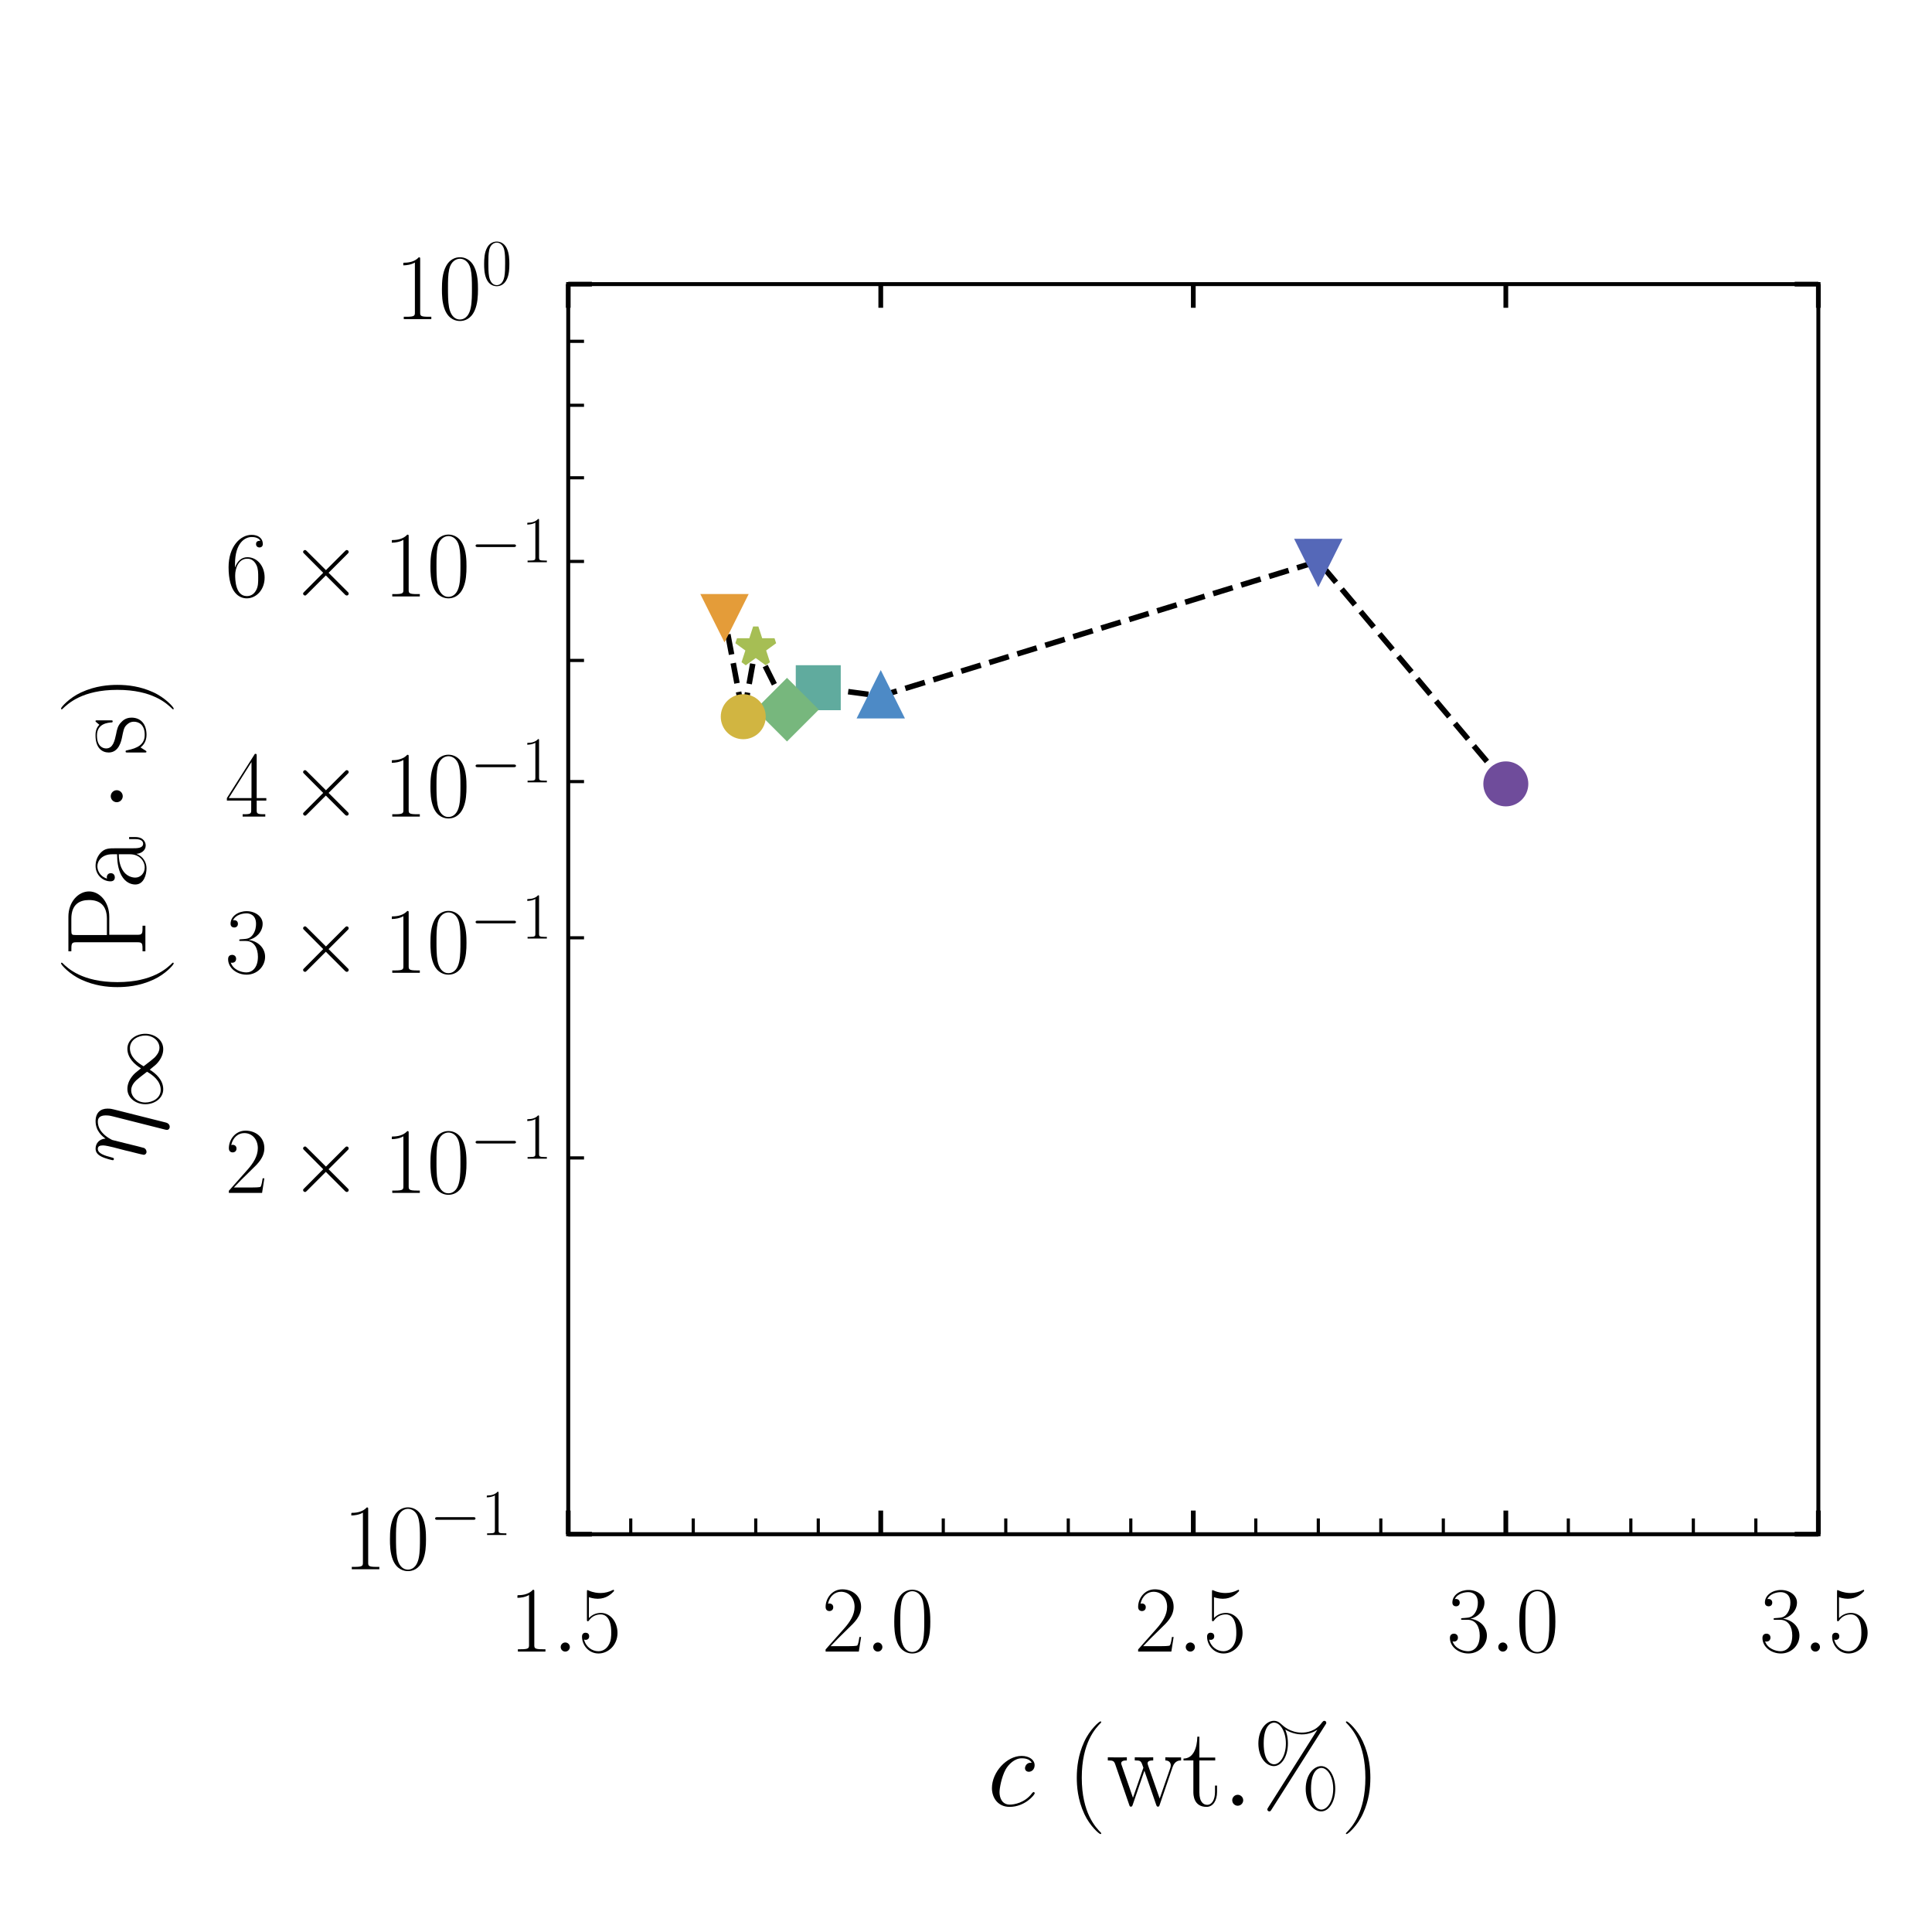
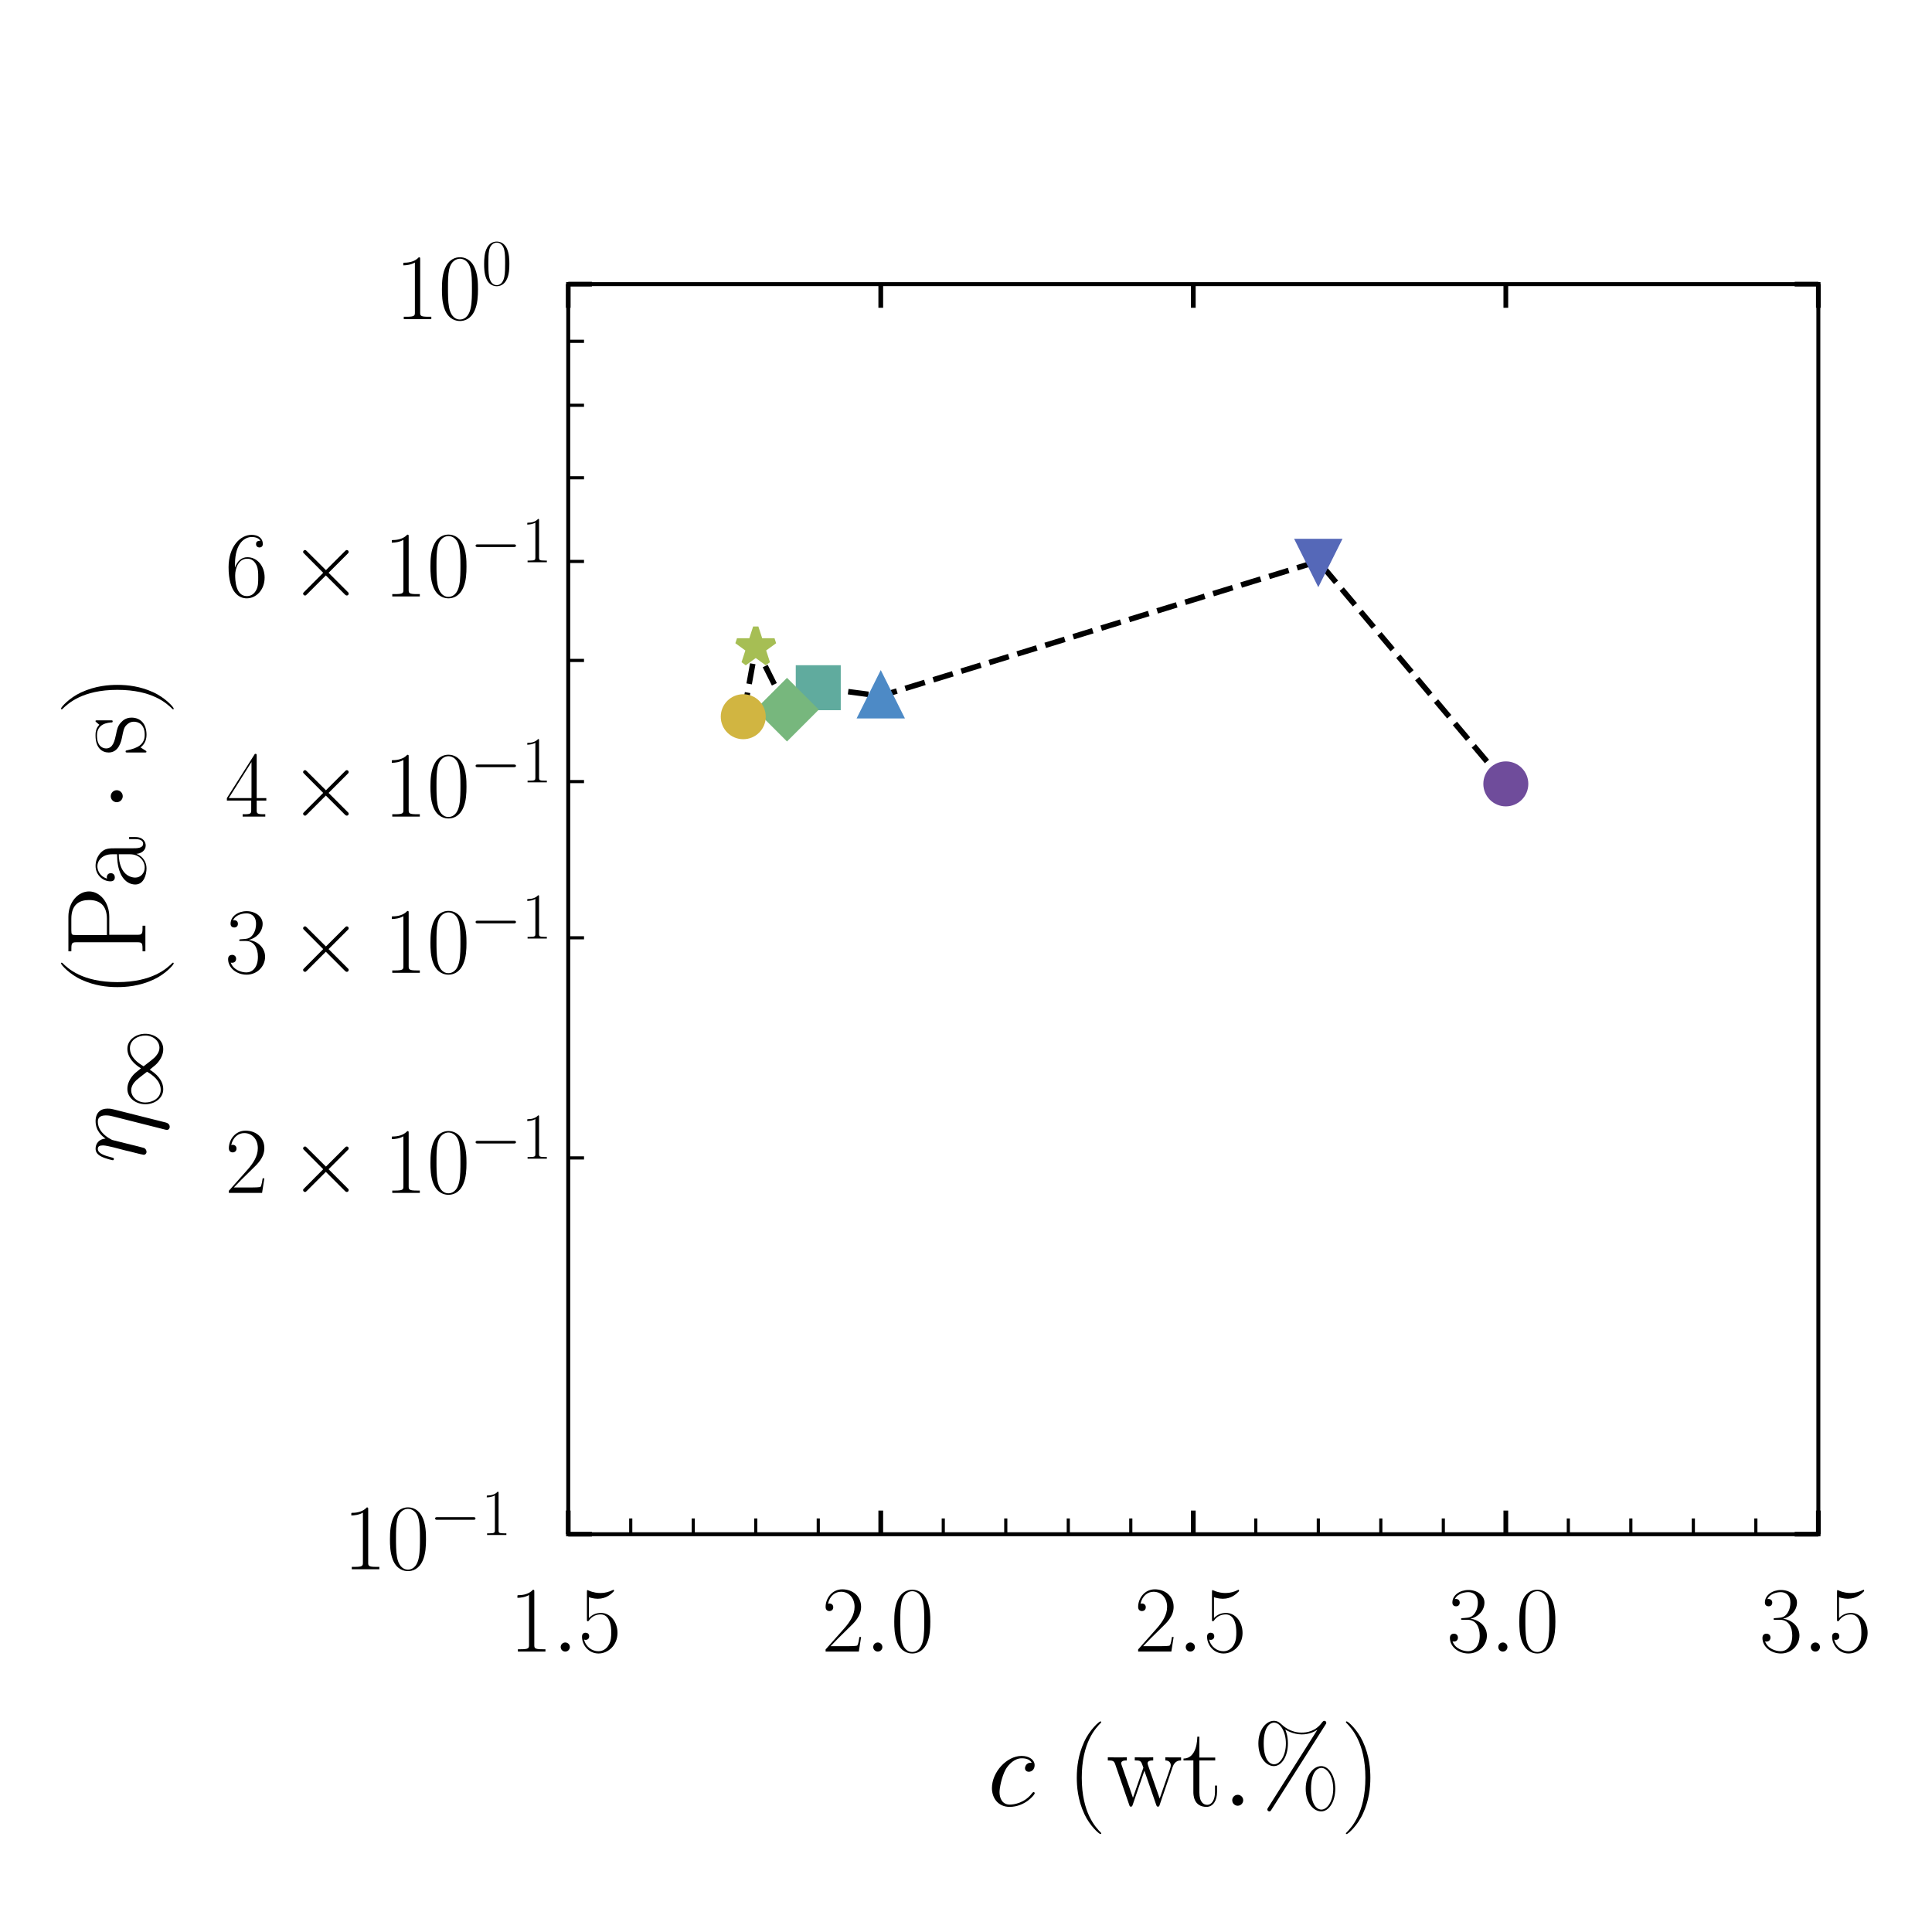
<svg xmlns="http://www.w3.org/2000/svg" xmlns:xlink="http://www.w3.org/1999/xlink" height="244.8pt" version="1.1" viewBox="0 0 244.8 244.8" width="244.8pt">
  <defs>
    <style type="text/css">*{stroke-linecap:butt;stroke-linejoin:round;}</style>
  </defs>
  <g id="figure_1">
    <g id="patch_1">
      <path d="M 0 244.8  L 244.8 244.8  L 244.8 0  L 0 0  z " style="fill:none;" />
    </g>
    <g id="axes_1">
      <g id="patch_2">
        <path d="M 72 194.4  L 230.4 194.4  L 230.4 36  L 72 36  z " style="fill:none;" />
      </g>
      <g id="matplotlib.axis_1">
        <g id="xtick_1">
          <g id="line2d_1">
            <defs>
-               <path d="M 0 0  L 0 -3  " id="me63e4dce7b" style="stroke:#000000;stroke-width:0.6;" />
-             </defs>
-             <g>
-               <use style="fill-opacity:0;stroke:#000000;stroke-width:0.6;" x="72" xlink:href="#me63e4dce7b" y="194.4" />
+               <path d="M 0 0  L 0 -3  " id="mcfb5dcccc9" style="stroke:#000000;stroke-width:0.6;" />
+             </defs>
+             <g>
+               <use style="fill-opacity:0;stroke:#000000;stroke-width:0.6;" x="72" xlink:href="#mcfb5dcccc9" y="194.4" />
            </g>
          </g>
          <g id="line2d_2">
            <defs>
-               <path d="M 0 0  L 0 3  " id="m5433d02af2" style="stroke:#000000;stroke-width:0.6;" />
-             </defs>
-             <g>
-               <use style="fill-opacity:0;stroke:#000000;stroke-width:0.6;" x="72" xlink:href="#m5433d02af2" y="36" />
+               <path d="M 0 0  L 0 3  " id="m61392badc8" style="stroke:#000000;stroke-width:0.6;" />
+             </defs>
+             <g>
+               <use style="fill-opacity:0;stroke:#000000;stroke-width:0.6;" x="72" xlink:href="#m61392badc8" y="36" />
            </g>
          </g>
          <g id="text_1">
            <g transform="translate(64.52118 209.2706)scale(0.12 -0.12)">
              <defs>
                <path d="M 1702 4058  C 1702 4192 1696 4192 1606 4192  C 1357 3916 979 3827 621 3827  C 602 3827 570 3827 563 3808  C 557 3795 557 3782 557 3648  C 755 3648 1088 3686 1344 3839  L 1344 461  C 1344 236 1331 160 781 160  L 589 160  L 589 0  C 896 0 1216 0 1523 0  C 1830 0 2150 0 2458 0  L 2458 160  L 2266 160  C 1715 160 1702 230 1702 458  L 1702 4058  z " id="CMR17-31" transform="scale(0.015625)" />
                <path d="M 1178 307  C 1178 492 1024 619 870 619  C 685 619 557 466 557 313  C 557 128 710 0 864 0  C 1050 0 1178 153 1178 307  z " id="CMMI12-3a" transform="scale(0.015625)" />
                <path d="M 730 3692  C 794 3666 1056 3584 1325 3584  C 1920 3584 2246 3911 2432 4100  C 2432 4157 2432 4192 2394 4192  C 2387 4192 2374 4192 2323 4163  C 2099 4058 1837 3973 1517 3973  C 1325 3973 1037 3999 723 4139  C 653 4171 640 4171 634 4171  C 602 4171 595 4164 595 4037  L 595 2203  C 595 2089 595 2057 659 2057  C 691 2057 704 2070 736 2114  C 941 2401 1222 2522 1542 2522  C 1766 2522 2246 2382 2246 1289  C 2246 1085 2246 715 2054 421  C 1894 159 1645 25 1370 25  C 947 25 518 320 403 814  C 429 807 480 795 506 795  C 589 795 749 840 749 1038  C 749 1210 627 1280 506 1280  C 358 1280 262 1190 262 1011  C 262 454 704 -128 1382 -128  C 2042 -128 2669 440 2669 1264  C 2669 2030 2170 2624 1549 2624  C 1222 2624 947 2503 730 2274  L 730 3692  z " id="CMR17-35" transform="scale(0.015625)" />
              </defs>
              <use transform="scale(0.996264)" xlink:href="#CMR17-31" />
              <use transform="translate(45.69048 0)scale(0.996264)" xlink:href="#CMMI12-3a" />
              <use transform="translate(72.78765 0)scale(0.996264)" xlink:href="#CMR17-35" />
            </g>
          </g>
        </g>
        <g id="xtick_2">
          <g id="line2d_3">
            <g>
-               <use style="fill-opacity:0;stroke:#000000;stroke-width:0.6;" x="111.6" xlink:href="#me63e4dce7b" y="194.4" />
+               <use style="fill-opacity:0;stroke:#000000;stroke-width:0.6;" x="111.6" xlink:href="#mcfb5dcccc9" y="194.4" />
            </g>
          </g>
          <g id="line2d_4">
            <g>
-               <use style="fill-opacity:0;stroke:#000000;stroke-width:0.6;" x="111.6" xlink:href="#m5433d02af2" y="36" />
+               <use style="fill-opacity:0;stroke:#000000;stroke-width:0.6;" x="111.6" xlink:href="#m61392badc8" y="36" />
            </g>
          </g>
          <g id="text_2">
            <g transform="translate(104.1212 209.2706)scale(0.12 -0.12)">
              <defs>
                <path d="M 2669 989  L 2554 989  C 2490 536 2438 459 2413 420  C 2381 369 1920 369 1830 369  L 602 369  C 832 619 1280 1072 1824 1597  C 2214 1967 2669 2402 2669 3035  C 2669 3790 2067 4224 1395 4224  C 691 4224 262 3604 262 3030  C 262 2780 448 2748 525 2748  C 589 2748 781 2787 781 3010  C 781 3207 614 3264 525 3264  C 486 3264 448 3258 422 3245  C 544 3790 915 4058 1306 4058  C 1862 4058 2227 3617 2227 3035  C 2227 2479 1901 2000 1536 1584  L 262 146  L 262 0  L 2515 0  L 2669 989  z " id="CMR17-32" transform="scale(0.015625)" />
                <path d="M 2688 2025  C 2688 2416 2682 3080 2413 3591  C 2176 4039 1798 4198 1466 4198  C 1158 4198 768 4058 525 3597  C 269 3118 243 2524 243 2025  C 243 1661 250 1106 448 619  C 723 -39 1216 -128 1466 -128  C 1760 -128 2208 -7 2470 600  C 2662 1042 2688 1559 2688 2025  z M 1466 -26  C 1056 -26 813 325 723 812  C 653 1188 653 1738 653 2096  C 653 2588 653 2997 736 3387  C 858 3929 1216 4096 1466 4096  C 1728 4096 2067 3923 2189 3400  C 2272 3036 2278 2607 2278 2096  C 2278 1680 2278 1169 2202 792  C 2067 95 1690 -26 1466 -26  z " id="CMR17-30" transform="scale(0.015625)" />
              </defs>
              <use transform="scale(0.996264)" xlink:href="#CMR17-32" />
              <use transform="translate(45.69048 0)scale(0.996264)" xlink:href="#CMMI12-3a" />
              <use transform="translate(72.78765 0)scale(0.996264)" xlink:href="#CMR17-30" />
            </g>
          </g>
        </g>
        <g id="xtick_3">
          <g id="line2d_5">
            <g>
-               <use style="fill-opacity:0;stroke:#000000;stroke-width:0.6;" x="151.2" xlink:href="#me63e4dce7b" y="194.4" />
+               <use style="fill-opacity:0;stroke:#000000;stroke-width:0.6;" x="151.2" xlink:href="#mcfb5dcccc9" y="194.4" />
            </g>
          </g>
          <g id="line2d_6">
            <g>
-               <use style="fill-opacity:0;stroke:#000000;stroke-width:0.6;" x="151.2" xlink:href="#m5433d02af2" y="36" />
+               <use style="fill-opacity:0;stroke:#000000;stroke-width:0.6;" x="151.2" xlink:href="#m61392badc8" y="36" />
            </g>
          </g>
          <g id="text_3">
            <g transform="translate(143.7212 209.2706)scale(0.12 -0.12)">
              <use transform="scale(0.996264)" xlink:href="#CMR17-32" />
              <use transform="translate(45.69048 0)scale(0.996264)" xlink:href="#CMMI12-3a" />
              <use transform="translate(72.78765 0)scale(0.996264)" xlink:href="#CMR17-35" />
            </g>
          </g>
        </g>
        <g id="xtick_4">
          <g id="line2d_7">
            <g>
-               <use style="fill-opacity:0;stroke:#000000;stroke-width:0.6;" x="190.8" xlink:href="#me63e4dce7b" y="194.4" />
+               <use style="fill-opacity:0;stroke:#000000;stroke-width:0.6;" x="190.8" xlink:href="#mcfb5dcccc9" y="194.4" />
            </g>
          </g>
          <g id="line2d_8">
            <g>
-               <use style="fill-opacity:0;stroke:#000000;stroke-width:0.6;" x="190.8" xlink:href="#m5433d02af2" y="36" />
+               <use style="fill-opacity:0;stroke:#000000;stroke-width:0.6;" x="190.8" xlink:href="#m61392badc8" y="36" />
            </g>
          </g>
          <g id="text_4">
            <g transform="translate(183.3212 209.2706)scale(0.12 -0.12)">
              <defs>
                <path d="M 1414 2157  C 1984 2157 2234 1662 2234 1090  C 2234 320 1824 25 1453 25  C 1114 25 563 194 390 693  C 422 680 454 680 486 680  C 640 680 755 782 755 948  C 755 1133 614 1216 486 1216  C 378 1216 211 1165 211 926  C 211 335 787 -128 1466 -128  C 2176 -128 2720 430 2720 1085  C 2720 1707 2208 2157 1600 2227  C 2086 2328 2554 2756 2554 3329  C 2554 3820 2048 4179 1472 4179  C 890 4179 378 3829 378 3329  C 378 3110 544 3072 627 3072  C 762 3072 877 3155 877 3321  C 877 3486 762 3569 627 3569  C 602 3569 570 3569 544 3557  C 730 3959 1235 4032 1459 4032  C 1683 4032 2106 3925 2106 3320  C 2106 3143 2080 2828 1862 2550  C 1670 2304 1453 2304 1242 2284  C 1210 2284 1062 2269 1037 2269  C 992 2263 966 2257 966 2208  C 966 2163 973 2157 1101 2157  L 1414 2157  z " id="CMR17-33" transform="scale(0.015625)" />
              </defs>
              <use transform="scale(0.996264)" xlink:href="#CMR17-33" />
              <use transform="translate(45.69048 0)scale(0.996264)" xlink:href="#CMMI12-3a" />
              <use transform="translate(72.78765 0)scale(0.996264)" xlink:href="#CMR17-30" />
            </g>
          </g>
        </g>
        <g id="xtick_5">
          <g id="line2d_9">
            <g>
-               <use style="fill-opacity:0;stroke:#000000;stroke-width:0.6;" x="230.4" xlink:href="#me63e4dce7b" y="194.4" />
+               <use style="fill-opacity:0;stroke:#000000;stroke-width:0.6;" x="230.4" xlink:href="#mcfb5dcccc9" y="194.4" />
            </g>
          </g>
          <g id="line2d_10">
            <g>
-               <use style="fill-opacity:0;stroke:#000000;stroke-width:0.6;" x="230.4" xlink:href="#m5433d02af2" y="36" />
+               <use style="fill-opacity:0;stroke:#000000;stroke-width:0.6;" x="230.4" xlink:href="#m61392badc8" y="36" />
            </g>
          </g>
          <g id="text_5">
            <g transform="translate(222.9212 209.2706)scale(0.12 -0.12)">
              <use transform="scale(0.996264)" xlink:href="#CMR17-33" />
              <use transform="translate(45.69048 0)scale(0.996264)" xlink:href="#CMMI12-3a" />
              <use transform="translate(72.78765 0)scale(0.996264)" xlink:href="#CMR17-35" />
            </g>
          </g>
        </g>
        <g id="xtick_6">
          <g id="line2d_11">
            <defs>
-               <path d="M 0 0  L 0 -2  " id="m42888cabc7" style="stroke:#000000;stroke-width:0.4;" />
-             </defs>
-             <g>
-               <use style="fill-opacity:0;stroke:#000000;stroke-width:0.4;" x="79.92" xlink:href="#m42888cabc7" y="194.4" />
+               <path d="M 0 0  L 0 -2  " id="md065d15c70" style="stroke:#000000;stroke-width:0.4;" />
+             </defs>
+             <g>
+               <use style="fill-opacity:0;stroke:#000000;stroke-width:0.4;" x="79.92" xlink:href="#md065d15c70" y="194.4" />
            </g>
          </g>
        </g>
        <g id="xtick_7">
          <g id="line2d_12">
            <g>
-               <use style="fill-opacity:0;stroke:#000000;stroke-width:0.4;" x="87.84" xlink:href="#m42888cabc7" y="194.4" />
+               <use style="fill-opacity:0;stroke:#000000;stroke-width:0.4;" x="87.84" xlink:href="#md065d15c70" y="194.4" />
            </g>
          </g>
        </g>
        <g id="xtick_8">
          <g id="line2d_13">
            <g>
-               <use style="fill-opacity:0;stroke:#000000;stroke-width:0.4;" x="95.76" xlink:href="#m42888cabc7" y="194.4" />
+               <use style="fill-opacity:0;stroke:#000000;stroke-width:0.4;" x="95.76" xlink:href="#md065d15c70" y="194.4" />
            </g>
          </g>
        </g>
        <g id="xtick_9">
          <g id="line2d_14">
            <g>
-               <use style="fill-opacity:0;stroke:#000000;stroke-width:0.4;" x="103.68" xlink:href="#m42888cabc7" y="194.4" />
+               <use style="fill-opacity:0;stroke:#000000;stroke-width:0.4;" x="103.68" xlink:href="#md065d15c70" y="194.4" />
            </g>
          </g>
        </g>
        <g id="xtick_10">
          <g id="line2d_15">
            <g>
-               <use style="fill-opacity:0;stroke:#000000;stroke-width:0.4;" x="119.52" xlink:href="#m42888cabc7" y="194.4" />
+               <use style="fill-opacity:0;stroke:#000000;stroke-width:0.4;" x="119.52" xlink:href="#md065d15c70" y="194.4" />
            </g>
          </g>
        </g>
        <g id="xtick_11">
          <g id="line2d_16">
            <g>
-               <use style="fill-opacity:0;stroke:#000000;stroke-width:0.4;" x="127.44" xlink:href="#m42888cabc7" y="194.4" />
+               <use style="fill-opacity:0;stroke:#000000;stroke-width:0.4;" x="127.44" xlink:href="#md065d15c70" y="194.4" />
            </g>
          </g>
        </g>
        <g id="xtick_12">
          <g id="line2d_17">
            <g>
-               <use style="fill-opacity:0;stroke:#000000;stroke-width:0.4;" x="135.36" xlink:href="#m42888cabc7" y="194.4" />
+               <use style="fill-opacity:0;stroke:#000000;stroke-width:0.4;" x="135.36" xlink:href="#md065d15c70" y="194.4" />
            </g>
          </g>
        </g>
        <g id="xtick_13">
          <g id="line2d_18">
            <g>
-               <use style="fill-opacity:0;stroke:#000000;stroke-width:0.4;" x="143.28" xlink:href="#m42888cabc7" y="194.4" />
+               <use style="fill-opacity:0;stroke:#000000;stroke-width:0.4;" x="143.28" xlink:href="#md065d15c70" y="194.4" />
            </g>
          </g>
        </g>
        <g id="xtick_14">
          <g id="line2d_19">
            <g>
-               <use style="fill-opacity:0;stroke:#000000;stroke-width:0.4;" x="159.12" xlink:href="#m42888cabc7" y="194.4" />
+               <use style="fill-opacity:0;stroke:#000000;stroke-width:0.4;" x="159.12" xlink:href="#md065d15c70" y="194.4" />
            </g>
          </g>
        </g>
        <g id="xtick_15">
          <g id="line2d_20">
            <g>
-               <use style="fill-opacity:0;stroke:#000000;stroke-width:0.4;" x="167.04" xlink:href="#m42888cabc7" y="194.4" />
+               <use style="fill-opacity:0;stroke:#000000;stroke-width:0.4;" x="167.04" xlink:href="#md065d15c70" y="194.4" />
            </g>
          </g>
        </g>
        <g id="xtick_16">
          <g id="line2d_21">
            <g>
-               <use style="fill-opacity:0;stroke:#000000;stroke-width:0.4;" x="174.96" xlink:href="#m42888cabc7" y="194.4" />
+               <use style="fill-opacity:0;stroke:#000000;stroke-width:0.4;" x="174.96" xlink:href="#md065d15c70" y="194.4" />
            </g>
          </g>
        </g>
        <g id="xtick_17">
          <g id="line2d_22">
            <g>
-               <use style="fill-opacity:0;stroke:#000000;stroke-width:0.4;" x="182.88" xlink:href="#m42888cabc7" y="194.4" />
+               <use style="fill-opacity:0;stroke:#000000;stroke-width:0.4;" x="182.88" xlink:href="#md065d15c70" y="194.4" />
            </g>
          </g>
        </g>
        <g id="xtick_18">
          <g id="line2d_23">
            <g>
-               <use style="fill-opacity:0;stroke:#000000;stroke-width:0.4;" x="198.72" xlink:href="#m42888cabc7" y="194.4" />
+               <use style="fill-opacity:0;stroke:#000000;stroke-width:0.4;" x="198.72" xlink:href="#md065d15c70" y="194.4" />
            </g>
          </g>
        </g>
        <g id="xtick_19">
          <g id="line2d_24">
            <g>
-               <use style="fill-opacity:0;stroke:#000000;stroke-width:0.4;" x="206.64" xlink:href="#m42888cabc7" y="194.4" />
+               <use style="fill-opacity:0;stroke:#000000;stroke-width:0.4;" x="206.64" xlink:href="#md065d15c70" y="194.4" />
            </g>
          </g>
        </g>
        <g id="xtick_20">
          <g id="line2d_25">
            <g>
-               <use style="fill-opacity:0;stroke:#000000;stroke-width:0.4;" x="214.56" xlink:href="#m42888cabc7" y="194.4" />
+               <use style="fill-opacity:0;stroke:#000000;stroke-width:0.4;" x="214.56" xlink:href="#md065d15c70" y="194.4" />
            </g>
          </g>
        </g>
        <g id="xtick_21">
          <g id="line2d_26">
            <g>
-               <use style="fill-opacity:0;stroke:#000000;stroke-width:0.4;" x="222.48" xlink:href="#m42888cabc7" y="194.4" />
+               <use style="fill-opacity:0;stroke:#000000;stroke-width:0.4;" x="222.48" xlink:href="#md065d15c70" y="194.4" />
            </g>
          </g>
        </g>
        <g id="text_6">
          <g transform="translate(125.1124 228.8017)scale(0.144 -0.144)">
            <defs>
              <path d="M 2502 2431  C 2381 2431 2323 2431 2234 2355  C 2195 2323 2125 2227 2125 2125  C 2125 1997 2221 1920 2342 1920  C 2496 1920 2669 2044 2669 2292  C 2669 2588 2374 2816 1933 2816  C 1094 2816 256 1903 256 996  C 256 441 602 -64 1254 -64  C 2125 -64 2675 622 2675 706  C 2675 744 2637 776 2611 776  C 2592 776 2586 770 2528 713  C 2118 162 1510 64 1267 64  C 826 64 685 446 685 764  C 685 988 794 1605 1024 2039  C 1190 2338 1536 2682 1939 2682  C 2022 2682 2374 2682 2502 2431  z " id="CMMI12-63" transform="scale(0.015625)" />
              <path d="M 1958 -1561  C 1958 -1555 1958 -1542 1939 -1523  C 1645 -1224 858 -407 858 1581  C 858 3569 1632 4379 1946 4697  C 1946 4704 1958 4717 1958 4736  C 1958 4755 1939 4768 1914 4768  C 1843 4768 1299 4296 986 3594  C 666 2887 576 2199 576 1588  C 576 1128 621 351 1005 -471  C 1312 -1135 1837 -1600 1914 -1600  C 1946 -1600 1958 -1587 1958 -1561  z " id="CMR17-28" transform="scale(0.015625)" />
              <path d="M 3725 2183  C 3853 2560 4109 2560 4205 2560  L 4205 2732  C 4077 2732 3949 2732 3821 2732  C 3699 2732 3424 2732 3315 2738  L 3315 2560  C 3514 2560 3622 2445 3622 2286  C 3622 2241 3610 2184 3597 2140  L 2995 407  L 2342 2275  C 2330 2319 2310 2370 2310 2395  C 2310 2560 2528 2560 2630 2560  L 2630 2738  C 2483 2732 2214 2732 2061 2732  C 1901 2732 1734 2732 1587 2738  L 1587 2560  C 1939 2560 1939 2547 2074 2149  L 1485 451  L 851 2281  C 819 2363 819 2376 819 2395  C 819 2560 1037 2560 1139 2560  L 1139 2738  C 986 2732 717 2732 557 2732  C 416 2732 198 2732 64 2738  L 64 2560  C 346 2560 416 2541 486 2331  L 1274 49  C 1299 -33 1318 -52 1370 -52  C 1414 -52 1440 -39 1472 56  L 2131 1980  L 2797 56  C 2829 -39 2854 -52 2899 -52  C 2950 -52 2970 -33 2995 50  L 3725 2183  z " id="CMR17-77" transform="scale(0.015625)" />
              <path d="M 966 2560  L 1862 2560  L 1862 2725  L 966 2725  L 966 3904  L 851 3904  C 838 3245 614 2668 70 2668  L 70 2560  L 627 2560  L 627 771  C 627 650 627 -64 1370 -64  C 1747 -64 1965 306 1965 777  L 1965 1140  L 1850 1140  L 1850 783  C 1850 344 1677 51 1408 51  C 1222 51 966 178 966 758  L 966 2560  z " id="CMR17-74" transform="scale(0.015625)" />
              <path d="M 4640 959  C 4640 1698 4275 2240 3846 2240  C 3411 2240 2970 1736 2970 959  C 2970 183 3405 -320 3846 -320  C 4275 -320 4640 215 4640 959  z M 3853 -218  C 3686 -218 3270 -66 3270 959  C 3270 1991 3686 2138 3853 2138  C 4205 2138 4525 1634 4525 959  C 4525 285 4205 -218 3853 -218  z M 4083 4577  C 4128 4647 4134 4653 4134 4685  C 4134 4761 4077 4800 4026 4800  C 3962 4800 3936 4756 3891 4706  C 3520 4190 3008 4134 2746 4134  C 2106 4134 1715 4494 1594 4607  C 1510 4682 1389 4800 1171 4800  C 736 4800 294 4296 294 3519  C 294 2743 730 2240 1171 2240  C 1600 2240 1965 2778 1965 3527  C 1965 3969 1830 4270 1811 4308  C 2202 4064 2586 4032 2752 4032  C 3162 4032 3456 4183 3616 4289  L 3622 4283  L 858 -84  C 800 -174 800 -187 800 -206  C 800 -276 858 -320 915 -320  C 973 -320 992 -289 1037 -218  L 4083 4577  z M 1178 2342  C 1011 2342 595 2494 595 3519  C 595 4551 1011 4698 1178 4698  C 1530 4698 1850 4194 1850 3519  C 1850 2845 1530 2342 1178 2342  z " id="CMR17-25" transform="scale(0.015625)" />
              <path d="M 1683 1581  C 1683 2040 1638 2817 1254 3639  C 947 4303 422 4768 346 4768  C 326 4768 301 4761 301 4729  C 301 4717 307 4710 314 4697  C 621 4378 1402 3568 1402 1584  C 1402 -407 627 -1217 314 -1537  C 307 -1549 301 -1556 301 -1568  C 301 -1600 326 -1600 346 -1600  C 416 -1600 960 -1128 1274 -426  C 1594 281 1683 969 1683 1581  z " id="CMR17-29" transform="scale(0.015625)" />
            </defs>
            <use transform="scale(0.996264)" xlink:href="#CMMI12-63" />
            <use transform="translate(69.6784 0)scale(0.996264)" xlink:href="#CMR17-28" />
            <use transform="translate(104.9592 0)scale(0.996264)" xlink:href="#CMR17-77" />
            <use transform="translate(171.4691 0)scale(0.996264)" xlink:href="#CMR17-74" />
            <use transform="translate(206.7498 0)scale(0.996264)" xlink:href="#CMMI12-3a" />
            <use transform="translate(233.847 0)scale(0.996264)" xlink:href="#CMR17-25" />
            <use transform="translate(310.7666 0)scale(0.996264)" xlink:href="#CMR17-29" />
          </g>
        </g>
      </g>
      <g id="matplotlib.axis_2">
        <g id="ytick_1">
          <g id="line2d_27">
            <defs>
-               <path d="M 0 0  L 3 0  " id="m83f5882da5" style="stroke:#000000;stroke-width:0.6;" />
-             </defs>
-             <g>
-               <use style="fill-opacity:0;stroke:#000000;stroke-width:0.6;" x="72" xlink:href="#m83f5882da5" y="194.4" />
+               <path d="M 0 0  L 3 0  " id="m0e11bec413" style="stroke:#000000;stroke-width:0.6;" />
+             </defs>
+             <g>
+               <use style="fill-opacity:0;stroke:#000000;stroke-width:0.6;" x="72" xlink:href="#m0e11bec413" y="194.4" />
            </g>
          </g>
          <g id="line2d_28">
            <defs>
-               <path d="M 0 0  L -3 0  " id="m84bb977bec" style="stroke:#000000;stroke-width:0.6;" />
-             </defs>
-             <g>
-               <use style="fill-opacity:0;stroke:#000000;stroke-width:0.6;" x="230.4" xlink:href="#m84bb977bec" y="194.4" />
+               <path d="M 0 0  L -3 0  " id="mfc1c16763c" style="stroke:#000000;stroke-width:0.6;" />
+             </defs>
+             <g>
+               <use style="fill-opacity:0;stroke:#000000;stroke-width:0.6;" x="230.4" xlink:href="#mfc1c16763c" y="194.4" />
            </g>
          </g>
          <g id="text_7">
            <g transform="translate(43.47333 198.8353)scale(0.12 -0.12)">
              <defs>
                <path d="M 4218 1472  C 4326 1472 4442 1472 4442 1600  C 4442 1728 4326 1728 4218 1728  L 755 1728  C 646 1728 531 1728 531 1600  C 531 1472 646 1472 755 1472  L 4218 1472  z " id="CMSY10-0" transform="scale(0.015625)" />
              </defs>
              <use transform="scale(0.996264)" xlink:href="#CMR17-31" />
              <use transform="translate(45.69048 0)scale(0.996264)" xlink:href="#CMR17-30" />
              <use transform="translate(91.38095 36.15364)scale(0.697382)" xlink:href="#CMSY10-0" />
              <use transform="translate(145.6219 36.15364)scale(0.697382)" xlink:href="#CMR17-31" />
            </g>
          </g>
        </g>
        <g id="ytick_2">
          <g id="line2d_29">
            <g>
-               <use style="fill-opacity:0;stroke:#000000;stroke-width:0.6;" x="72" xlink:href="#m83f5882da5" y="36" />
+               <use style="fill-opacity:0;stroke:#000000;stroke-width:0.6;" x="72" xlink:href="#m0e11bec413" y="36" />
            </g>
          </g>
          <g id="line2d_30">
            <g>
-               <use style="fill-opacity:0;stroke:#000000;stroke-width:0.6;" x="230.4" xlink:href="#m84bb977bec" y="36" />
+               <use style="fill-opacity:0;stroke:#000000;stroke-width:0.6;" x="230.4" xlink:href="#mfc1c16763c" y="36" />
            </g>
          </g>
          <g id="text_8">
            <g transform="translate(50.05984 40.43532)scale(0.12 -0.12)">
              <use transform="scale(0.996264)" xlink:href="#CMR17-31" />
              <use transform="translate(45.69048 0)scale(0.996264)" xlink:href="#CMR17-30" />
              <use transform="translate(91.38095 36.15364)scale(0.697382)" xlink:href="#CMR17-30" />
            </g>
          </g>
        </g>
        <g id="ytick_3">
          <g id="line2d_31">
            <defs>
-               <path d="M 0 0  L 2 0  " id="mb8cbeed4b9" style="stroke:#000000;stroke-width:0.4;" />
-             </defs>
-             <g>
-               <use style="fill-opacity:0;stroke:#000000;stroke-width:0.4;" x="72" xlink:href="#mb8cbeed4b9" y="146.717" />
+               <path d="M 0 0  L 2 0  " id="m388957db74" style="stroke:#000000;stroke-width:0.4;" />
+             </defs>
+             <g>
+               <use style="fill-opacity:0;stroke:#000000;stroke-width:0.4;" x="72" xlink:href="#m388957db74" y="146.717" />
            </g>
          </g>
          <g id="text_9">
            <g transform="translate(28.50852 151.1522)scale(0.12 -0.12)">
              <defs>
                <path d="M 2490 1785  L 1210 3059  C 1133 3136 1120 3148 1069 3148  C 1005 3148 941 3091 941 3020  C 941 2976 954 2963 1024 2892  L 2304 1606  L 1024 320  C 954 249 941 236 941 192  C 941 121 1005 64 1069 64  C 1120 64 1133 76 1210 153  L 2483 1427  L 3808 102  C 3821 96 3866 64 3904 64  C 3981 64 4032 121 4032 192  C 4032 204 4032 230 4013 262  C 4006 275 2989 1280 2669 1606  L 3840 2777  C 3872 2816 3968 2899 4000 2937  C 4006 2950 4032 2976 4032 3020  C 4032 3091 3981 3148 3904 3148  C 3853 3148 3827 3123 3757 3052  L 2490 1785  z " id="CMSY10-2" transform="scale(0.015625)" />
              </defs>
              <use transform="scale(0.996264)" xlink:href="#CMR17-32" />
              <use transform="translate(67.82968 0)scale(0.996264)" xlink:href="#CMSY10-2" />
              <use transform="translate(167.4564 0)scale(0.996264)" xlink:href="#CMR17-31" />
              <use transform="translate(213.1468 0)scale(0.996264)" xlink:href="#CMR17-30" />
              <use transform="translate(258.8373 36.15364)scale(0.697382)" xlink:href="#CMSY10-0" />
              <use transform="translate(313.0783 36.15364)scale(0.697382)" xlink:href="#CMR17-31" />
            </g>
          </g>
        </g>
        <g id="ytick_4">
          <g id="line2d_32">
            <g>
-               <use style="fill-opacity:0;stroke:#000000;stroke-width:0.4;" x="72" xlink:href="#mb8cbeed4b9" y="118.824" />
+               <use style="fill-opacity:0;stroke:#000000;stroke-width:0.4;" x="72" xlink:href="#m388957db74" y="118.824" />
            </g>
          </g>
          <g id="text_10">
            <g transform="translate(28.50852 123.2593)scale(0.12 -0.12)">
              <use transform="scale(0.996264)" xlink:href="#CMR17-33" />
              <use transform="translate(67.82968 0)scale(0.996264)" xlink:href="#CMSY10-2" />
              <use transform="translate(167.4564 0)scale(0.996264)" xlink:href="#CMR17-31" />
              <use transform="translate(213.1468 0)scale(0.996264)" xlink:href="#CMR17-30" />
              <use transform="translate(258.8373 36.15364)scale(0.697382)" xlink:href="#CMSY10-0" />
              <use transform="translate(313.0783 36.15364)scale(0.697382)" xlink:href="#CMR17-31" />
            </g>
          </g>
        </g>
        <g id="ytick_5">
          <g id="line2d_33">
            <g>
-               <use style="fill-opacity:0;stroke:#000000;stroke-width:0.4;" x="72" xlink:href="#mb8cbeed4b9" y="99.034" />
+               <use style="fill-opacity:0;stroke:#000000;stroke-width:0.4;" x="72" xlink:href="#m388957db74" y="99.034" />
            </g>
          </g>
          <g id="text_11">
            <g transform="translate(28.50852 103.469)scale(0.12 -0.12)">
              <defs>
                <path d="M 2150 4122  C 2150 4256 2144 4256 2029 4256  L 128 1254  L 128 1088  L 1779 1088  L 1779 457  C 1779 224 1766 160 1318 160  L 1197 160  L 1197 0  C 1402 0 1747 0 1965 0  C 2182 0 2528 0 2733 0  L 2733 160  L 2611 160  C 2163 160 2150 224 2150 457  L 2150 1088  L 2803 1088  L 2803 1254  L 2150 1254  L 2150 4122  z M 1798 3703  L 1798 1254  L 256 1254  L 1798 3703  z " id="CMR17-34" transform="scale(0.015625)" />
              </defs>
              <use transform="scale(0.996264)" xlink:href="#CMR17-34" />
              <use transform="translate(67.82968 0)scale(0.996264)" xlink:href="#CMSY10-2" />
              <use transform="translate(167.4564 0)scale(0.996264)" xlink:href="#CMR17-31" />
              <use transform="translate(213.1468 0)scale(0.996264)" xlink:href="#CMR17-30" />
              <use transform="translate(258.8373 36.15364)scale(0.697382)" xlink:href="#CMSY10-0" />
              <use transform="translate(313.0783 36.15364)scale(0.697382)" xlink:href="#CMR17-31" />
            </g>
          </g>
        </g>
        <g id="ytick_6">
          <g id="line2d_34">
            <g>
-               <use style="fill-opacity:0;stroke:#000000;stroke-width:0.4;" x="72" xlink:href="#mb8cbeed4b9" y="83.683" />
+               <use style="fill-opacity:0;stroke:#000000;stroke-width:0.4;" x="72" xlink:href="#m388957db74" y="83.683" />
            </g>
          </g>
        </g>
        <g id="ytick_7">
          <g id="line2d_35">
            <g>
-               <use style="fill-opacity:0;stroke:#000000;stroke-width:0.4;" x="72" xlink:href="#mb8cbeed4b9" y="71.141" />
+               <use style="fill-opacity:0;stroke:#000000;stroke-width:0.4;" x="72" xlink:href="#m388957db74" y="71.141" />
            </g>
          </g>
          <g id="text_12">
            <g transform="translate(28.50852 75.57617)scale(0.12 -0.12)">
              <defs>
                <path d="M 678 2176  C 678 3690 1395 4032 1811 4032  C 1946 4032 2272 4009 2400 3776  C 2298 3776 2106 3776 2106 3553  C 2106 3381 2246 3323 2336 3323  C 2394 3323 2566 3348 2566 3560  C 2566 3954 2246 4179 1805 4179  C 1043 4179 243 3390 243 1984  C 243 253 966 -128 1478 -128  C 2099 -128 2688 427 2688 1283  C 2688 2081 2170 2662 1517 2662  C 1126 2662 838 2407 678 1960  L 678 2176  z M 1478 25  C 691 25 691 1200 691 1436  C 691 1896 909 2560 1504 2560  C 1613 2560 1926 2560 2138 2120  C 2253 1870 2253 1609 2253 1289  C 2253 944 2253 690 2118 434  C 1978 171 1773 25 1478 25  z " id="CMR17-36" transform="scale(0.015625)" />
              </defs>
              <use transform="scale(0.996264)" xlink:href="#CMR17-36" />
              <use transform="translate(67.82968 0)scale(0.996264)" xlink:href="#CMSY10-2" />
              <use transform="translate(167.4564 0)scale(0.996264)" xlink:href="#CMR17-31" />
              <use transform="translate(213.1468 0)scale(0.996264)" xlink:href="#CMR17-30" />
              <use transform="translate(258.8373 36.15364)scale(0.697382)" xlink:href="#CMSY10-0" />
              <use transform="translate(313.0783 36.15364)scale(0.697382)" xlink:href="#CMR17-31" />
            </g>
          </g>
        </g>
        <g id="ytick_8">
          <g id="line2d_36">
            <g>
-               <use style="fill-opacity:0;stroke:#000000;stroke-width:0.4;" x="72" xlink:href="#mb8cbeed4b9" y="60.536" />
+               <use style="fill-opacity:0;stroke:#000000;stroke-width:0.4;" x="72" xlink:href="#m388957db74" y="60.536" />
            </g>
          </g>
        </g>
        <g id="ytick_9">
          <g id="line2d_37">
            <g>
-               <use style="fill-opacity:0;stroke:#000000;stroke-width:0.4;" x="72" xlink:href="#mb8cbeed4b9" y="51.351" />
+               <use style="fill-opacity:0;stroke:#000000;stroke-width:0.4;" x="72" xlink:href="#m388957db74" y="51.351" />
            </g>
          </g>
        </g>
        <g id="ytick_10">
          <g id="line2d_38">
            <g>
-               <use style="fill-opacity:0;stroke:#000000;stroke-width:0.4;" x="72" xlink:href="#mb8cbeed4b9" y="43.248" />
+               <use style="fill-opacity:0;stroke:#000000;stroke-width:0.4;" x="72" xlink:href="#m388957db74" y="43.248" />
            </g>
          </g>
        </g>
        <g id="text_13">
          <g transform="translate(18.42198 147.3988)rotate(-90)scale(0.144 -0.144)">
            <defs>
              <path d="M 3040 1768  C 3072 1895 3091 1973 3091 2145  C 3091 2528 2867 2815 2381 2815  C 1811 2815 1510 2413 1395 2254  C 1376 2618 1114 2815 832 2815  C 646 2815 499 2726 378 2483  C 262 2254 173 1864 173 1839  C 173 1813 198 1781 243 1781  C 294 1781 301 1788 339 1934  C 435 2311 557 2688 813 2688  C 960 2688 1011 2586 1011 2394  C 1011 2254 947 2005 902 1807  L 723 1118  C 698 996 627 709 595 593  C 550 428 480 127 480 96  C 480 6 550 -64 646 -64  C 723 -64 813 -25 864 70  C 877 102 934 326 966 453  L 1107 1028  L 1318 1871  C 1331 1909 1491 2228 1728 2432  C 1894 2586 2112 2688 2362 2688  C 2618 2688 2707 2496 2707 2241  C 2707 2055 2682 1953 2650 1831  L 1907 -1107  C 1901 -1139 1888 -1177 1888 -1216  C 1888 -1312 1965 -1376 2061 -1376  C 2118 -1376 2253 -1350 2304 -1158  L 3040 1768  z " id="CMMI12-11" transform="scale(0.015625)" />
              <path d="M 3251 1730  C 2906 2166 2829 2262 2630 2422  C 2272 2710 1914 2825 1587 2825  C 838 2825 352 2122 352 1374  C 352 639 826 -70 1562 -70  C 2298 -70 2829 511 3142 1022  C 3488 588 3565 492 3763 332  C 4122 45 4480 -70 4806 -70  C 5555 -70 6042 633 6042 1380  C 6042 2115 5568 2825 4832 2825  C 4096 2825 3565 2242 3251 1730  z M 3418 1514  C 3680 1975 4154 2620 4877 2620  C 5555 2620 5901 1955 5901 1380  C 5901 753 5472 236 4909 236  C 4538 236 4250 505 4115 638  C 3955 811 3808 1009 3418 1514  z M 2976 1240  C 2714 780 2240 134 1517 134  C 838 134 493 799 493 1374  C 493 2000 922 2518 1485 2518  C 1856 2518 2144 2249 2278 2115  C 2438 1943 2586 1744 2976 1240  z " id="CMSY10-31" transform="scale(0.015625)" />
              <path d="M 1267 2042  L 2291 2042  C 3117 2042 3718 2578 3718 3184  C 3718 3791 3130 4352 2291 4352  L 333 4352  L 333 4186  C 774 4186 845 4186 845 3899  L 845 446  C 845 160 774 160 333 160  L 333 0  C 518 0 858 0 1056 0  C 1254 0 1594 0 1779 0  L 1779 160  C 1338 160 1267 160 1267 446  L 1267 2042  z M 1254 2176  L 1254 3938  C 1254 4155 1267 4186 1523 4186  L 2170 4186  C 2995 4186 3232 3714 3232 3184  C 3232 2604 2950 2176 2170 2176  L 1254 2176  z " id="CMR17-50" transform="scale(0.015625)" />
              <path d="M 2304 1653  C 2304 2072 2304 2294 2035 2543  C 1798 2752 1523 2816 1306 2816  C 800 2816 435 2407 435 1971  C 435 1728 627 1728 666 1728  C 749 1728 896 1778 896 1954  C 896 2112 774 2181 666 2181  C 640 2181 608 2174 589 2168  C 723 2592 1069 2714 1293 2714  C 1613 2714 1965 2429 1965 1885  L 1965 1600  C 1587 1600 1133 1549 774 1357  C 371 1133 256 813 256 570  C 256 77 832 -64 1171 -64  C 1523 -64 1850 139 1990 511  C 2003 233 2182 -18 2464 -18  C 2598 -18 2938 70 2938 567  L 2938 920  L 2822 920  L 2822 562  C 2822 178 2650 128 2566 128  C 2304 128 2304 458 2304 738  L 2304 1653  z M 1965 870  C 1965 317 1568 38 1216 38  C 896 38 646 275 646 570  C 646 761 730 1100 1101 1305  C 1408 1478 1760 1504 1965 1504  L 1965 870  z " id="CMR17-61" transform="scale(0.015625)" />
              <path d="M 1229 1619  C 1229 1805 1075 1958 890 1958  C 704 1958 550 1805 550 1619  C 550 1433 704 1280 890 1280  C 1075 1280 1229 1433 1229 1619  z " id="CMSY10-1" transform="scale(0.015625)" />
              <path d="M 1978 2697  C 1978 2813 1971 2819 1933 2819  C 1907 2819 1901 2813 1824 2717  C 1805 2691 1747 2626 1728 2601  C 1523 2819 1235 2819 1126 2819  C 416 2819 160 2447 160 2076  C 160 1498 813 1365 998 1325  C 1402 1243 1542 1217 1677 1101  C 1760 1025 1901 884 1901 654  C 1901 384 1747 38 1158 38  C 602 38 403 460 288 1021  C 269 1110 269 1117 218 1117  C 166 1117 160 1110 160 983  L 160 63  C 160 -51 166 -58 205 -58  C 237 -58 243 -51 275 0  C 314 57 410 211 448 276  C 576 103 800 -64 1158 -64  C 1792 -64 2131 283 2131 784  C 2131 1112 1958 1285 1875 1362  C 1683 1561 1459 1606 1190 1657  C 838 1735 390 1825 390 2217  C 390 2383 480 2737 1126 2737  C 1811 2737 1850 2094 1862 1888  C 1869 1856 1901 1849 1920 1849  C 1978 1849 1978 1869 1978 1978  L 1978 2697  z " id="CMR17-73" transform="scale(0.015625)" />
            </defs>
            <use transform="scale(0.996264)" xlink:href="#CMMI12-11" />
            <use transform="translate(48.12922 -14.94392)scale(0.697382)" xlink:href="#CMSY10-31" />
            <use transform="translate(146.0609 0)scale(0.996264)" xlink:href="#CMR17-28" />
            <use transform="translate(181.3417 0)scale(0.996264)" xlink:href="#CMR17-50" />
            <use transform="translate(241.3255 0)scale(0.996264)" xlink:href="#CMR17-61" />
            <use transform="translate(309.1552 0)scale(0.996264)" xlink:href="#CMSY10-1" />
            <use transform="translate(358.9685 0)scale(0.996264)" xlink:href="#CMR17-73" />
            <use transform="translate(394.7698 0)scale(0.996264)" xlink:href="#CMR17-29" />
          </g>
        </g>
      </g>
      <g id="line2d_39">
-         <path clip-path="url(#pf4879f730f)" d="M 190.8 99.324  L 167.04 71.121  L 111.6 88.186  L 103.68 87.138  L 99.72 89.919  L 95.76 81.992  L 94.176 90.814  L 91.8 78.116  " style="fill:none;stroke:#000000;stroke-dasharray:2.59,1.12;stroke-dashoffset:0;stroke-width:0.7;" />
+         <path clip-path="url(#p311ac8e87b)" d="M 190.8 99.324  L 167.04 71.121  L 111.6 88.186  L 103.68 87.138  L 99.72 89.919  L 95.76 81.992  L 94.176 90.814  " style="fill:none;stroke:#000000;stroke-dasharray:2.59,1.12;stroke-dashoffset:0;stroke-width:0.7;" />
      </g>
      <g id="line2d_40">
        <defs>
-           <path d="M 0 2.5  C 0.663 2.5 1.299 2.237 1.768 1.768  C 2.237 1.299 2.5 0.663 2.5 0  C 2.5 -0.663 2.237 -1.299 1.768 -1.768  C 1.299 -2.237 0.663 -2.5 0 -2.5  C -0.663 -2.5 -1.299 -2.237 -1.768 -1.768  C -2.237 -1.299 -2.5 -0.663 -2.5 0  C -2.5 0.663 -2.237 1.299 -1.768 1.768  C -1.299 2.237 -0.663 2.5 0 2.5  z " id="mf9daf10787" style="stroke:#6f4c9b;stroke-width:0.7;" />
-         </defs>
-         <g clip-path="url(#pf4879f730f)">
-           <use style="fill:#6f4c9b;stroke:#6f4c9b;stroke-width:0.7;" x="190.8" xlink:href="#mf9daf10787" y="99.324" />
+           <path d="M 0 2.5  C 0.663 2.5 1.299 2.237 1.768 1.768  C 2.237 1.299 2.5 0.663 2.5 0  C 2.5 -0.663 2.237 -1.299 1.768 -1.768  C 1.299 -2.237 0.663 -2.5 0 -2.5  C -0.663 -2.5 -1.299 -2.237 -1.768 -1.768  C -2.237 -1.299 -2.5 -0.663 -2.5 0  C -2.5 0.663 -2.237 1.299 -1.768 1.768  C -1.299 2.237 -0.663 2.5 0 2.5  z " id="m490a744bb6" style="stroke:#6f4c9b;stroke-width:0.7;" />
+         </defs>
+         <g clip-path="url(#p311ac8e87b)">
+           <use style="fill:#6f4c9b;stroke:#6f4c9b;stroke-width:0.7;" x="190.8" xlink:href="#m490a744bb6" y="99.324" />
        </g>
      </g>
      <g id="line2d_41">
        <defs>
-           <path d="M -0 2.5  L 2.5 -2.5  L -2.5 -2.5  z " id="ma348dab4e9" style="stroke:#5568b8;stroke-linejoin:miter;stroke-width:0.7;" />
-         </defs>
-         <g clip-path="url(#pf4879f730f)">
-           <use style="fill:#5568b8;stroke:#5568b8;stroke-linejoin:miter;stroke-width:0.7;" x="167.04" xlink:href="#ma348dab4e9" y="71.121" />
+           <path d="M -0 2.5  L 2.5 -2.5  L -2.5 -2.5  z " id="mbe9374fbfb" style="stroke:#5568b8;stroke-linejoin:miter;stroke-width:0.7;" />
+         </defs>
+         <g clip-path="url(#p311ac8e87b)">
+           <use style="fill:#5568b8;stroke:#5568b8;stroke-linejoin:miter;stroke-width:0.7;" x="167.04" xlink:href="#mbe9374fbfb" y="71.121" />
        </g>
      </g>
      <g id="line2d_42">
        <defs>
-           <path d="M 0 -2.5  L -2.5 2.5  L 2.5 2.5  z " id="m874457a7e6" style="stroke:#4d8ac6;stroke-linejoin:miter;stroke-width:0.7;" />
-         </defs>
-         <g clip-path="url(#pf4879f730f)">
-           <use style="fill:#4d8ac6;stroke:#4d8ac6;stroke-linejoin:miter;stroke-width:0.7;" x="111.6" xlink:href="#m874457a7e6" y="88.186" />
+           <path d="M 0 -2.5  L -2.5 2.5  L 2.5 2.5  z " id="m1e24496c1b" style="stroke:#4d8ac6;stroke-linejoin:miter;stroke-width:0.7;" />
+         </defs>
+         <g clip-path="url(#p311ac8e87b)">
+           <use style="fill:#4d8ac6;stroke:#4d8ac6;stroke-linejoin:miter;stroke-width:0.7;" x="111.6" xlink:href="#m1e24496c1b" y="88.186" />
        </g>
      </g>
      <g id="line2d_43">
        <defs>
-           <path d="M -2.5 2.5  L 2.5 2.5  L 2.5 -2.5  L -2.5 -2.5  z " id="m5c908f9eaf" style="stroke:#60ab9e;stroke-linejoin:miter;stroke-width:0.7;" />
-         </defs>
-         <g clip-path="url(#pf4879f730f)">
-           <use style="fill:#60ab9e;stroke:#60ab9e;stroke-linejoin:miter;stroke-width:0.7;" x="103.68" xlink:href="#m5c908f9eaf" y="87.138" />
+           <path d="M -2.5 2.5  L 2.5 2.5  L 2.5 -2.5  L -2.5 -2.5  z " id="mab8c14d300" style="stroke:#60ab9e;stroke-linejoin:miter;stroke-width:0.7;" />
+         </defs>
+         <g clip-path="url(#p311ac8e87b)">
+           <use style="fill:#60ab9e;stroke:#60ab9e;stroke-linejoin:miter;stroke-width:0.7;" x="103.68" xlink:href="#mab8c14d300" y="87.138" />
        </g>
      </g>
      <g id="line2d_44">
        <defs>
-           <path d="M 0 3.536  L 3.536 0  L 0 -3.536  L -3.536 0  z " id="mbf3e9d7609" style="stroke:#77b77d;stroke-linejoin:miter;stroke-width:0.7;" />
-         </defs>
-         <g clip-path="url(#pf4879f730f)">
-           <use style="fill:#77b77d;stroke:#77b77d;stroke-linejoin:miter;stroke-width:0.7;" x="99.72" xlink:href="#mbf3e9d7609" y="89.919" />
+           <path d="M 0 3.536  L 3.536 0  L 0 -3.536  L -3.536 0  z " id="mb8ee0020ef" style="stroke:#77b77d;stroke-linejoin:miter;stroke-width:0.7;" />
+         </defs>
+         <g clip-path="url(#p311ac8e87b)">
+           <use style="fill:#77b77d;stroke:#77b77d;stroke-linejoin:miter;stroke-width:0.7;" x="99.72" xlink:href="#mb8ee0020ef" y="89.919" />
        </g>
      </g>
      <g id="line2d_45">
        <defs>
-           <path d="M 0 -2.5  L -0.561 -0.773  L -2.378 -0.773  L -0.908 0.295  L -1.469 2.023  L -0 0.955  L 1.469 2.023  L 0.908 0.295  L 2.378 -0.773  L 0.561 -0.773  z " id="m79d284c1d0" style="stroke:#a6be54;stroke-linejoin:bevel;stroke-width:0.7;" />
-         </defs>
-         <g clip-path="url(#pf4879f730f)">
-           <use style="fill:#a6be54;stroke:#a6be54;stroke-linejoin:bevel;stroke-width:0.7;" x="95.76" xlink:href="#m79d284c1d0" y="81.992" />
+           <path d="M 0 -2.5  L -0.561 -0.773  L -2.378 -0.773  L -0.908 0.295  L -1.469 2.023  L -0 0.955  L 1.469 2.023  L 0.908 0.295  L 2.378 -0.773  L 0.561 -0.773  z " id="mf152097fcc" style="stroke:#a6be54;stroke-linejoin:bevel;stroke-width:0.7;" />
+         </defs>
+         <g clip-path="url(#p311ac8e87b)">
+           <use style="fill:#a6be54;stroke:#a6be54;stroke-linejoin:bevel;stroke-width:0.7;" x="95.76" xlink:href="#mf152097fcc" y="81.992" />
        </g>
      </g>
      <g id="line2d_46">
        <defs>
-           <path d="M 0 2.5  C 0.663 2.5 1.299 2.237 1.768 1.768  C 2.237 1.299 2.5 0.663 2.5 0  C 2.5 -0.663 2.237 -1.299 1.768 -1.768  C 1.299 -2.237 0.663 -2.5 0 -2.5  C -0.663 -2.5 -1.299 -2.237 -1.768 -1.768  C -2.237 -1.299 -2.5 -0.663 -2.5 0  C -2.5 0.663 -2.237 1.299 -1.768 1.768  C -1.299 2.237 -0.663 2.5 0 2.5  z " id="m0f14cdcadb" style="stroke:#d1b541;stroke-width:0.7;" />
-         </defs>
-         <g clip-path="url(#pf4879f730f)">
-           <use style="fill:#d1b541;stroke:#d1b541;stroke-width:0.7;" x="94.176" xlink:href="#m0f14cdcadb" y="90.814" />
-         </g>
-       </g>
-       <g id="line2d_47">
-         <defs>
-           <path d="M -0 2.5  L 2.5 -2.5  L -2.5 -2.5  z " id="m4e1d2c65a9" style="stroke:#e49c39;stroke-linejoin:miter;stroke-width:0.7;" />
-         </defs>
-         <g clip-path="url(#pf4879f730f)">
-           <use style="fill:#e49c39;stroke:#e49c39;stroke-linejoin:miter;stroke-width:0.7;" x="91.8" xlink:href="#m4e1d2c65a9" y="78.116" />
+           <path d="M 0 2.5  C 0.663 2.5 1.299 2.237 1.768 1.768  C 2.237 1.299 2.5 0.663 2.5 0  C 2.5 -0.663 2.237 -1.299 1.768 -1.768  C 1.299 -2.237 0.663 -2.5 0 -2.5  C -0.663 -2.5 -1.299 -2.237 -1.768 -1.768  C -2.237 -1.299 -2.5 -0.663 -2.5 0  C -2.5 0.663 -2.237 1.299 -1.768 1.768  C -1.299 2.237 -0.663 2.5 0 2.5  z " id="mec47d9a9ea" style="stroke:#d1b541;stroke-width:0.7;" />
+         </defs>
+         <g clip-path="url(#p311ac8e87b)">
+           <use style="fill:#d1b541;stroke:#d1b541;stroke-width:0.7;" x="94.176" xlink:href="#mec47d9a9ea" y="90.814" />
        </g>
      </g>
      <g id="patch_3">
        <path d="M 72 194.4  L 72 36  " style="fill:none;stroke:#000000;stroke-linecap:square;stroke-linejoin:miter;stroke-width:0.5;" />
      </g>
      <g id="patch_4">
        <path d="M 230.4 194.4  L 230.4 36  " style="fill:none;stroke:#000000;stroke-linecap:square;stroke-linejoin:miter;stroke-width:0.5;" />
      </g>
      <g id="patch_5">
        <path d="M 72 194.4  L 230.4 194.4  " style="fill:none;stroke:#000000;stroke-linecap:square;stroke-linejoin:miter;stroke-width:0.5;" />
      </g>
      <g id="patch_6">
        <path d="M 72 36  L 230.4 36  " style="fill:none;stroke:#000000;stroke-linecap:square;stroke-linejoin:miter;stroke-width:0.5;" />
      </g>
    </g>
  </g>
  <defs>
-     <clipPath id="pf4879f730f">
+     <clipPath id="p311ac8e87b">
      <rect height="158.4" width="158.4" x="72" y="36" />
    </clipPath>
  </defs>
</svg>
